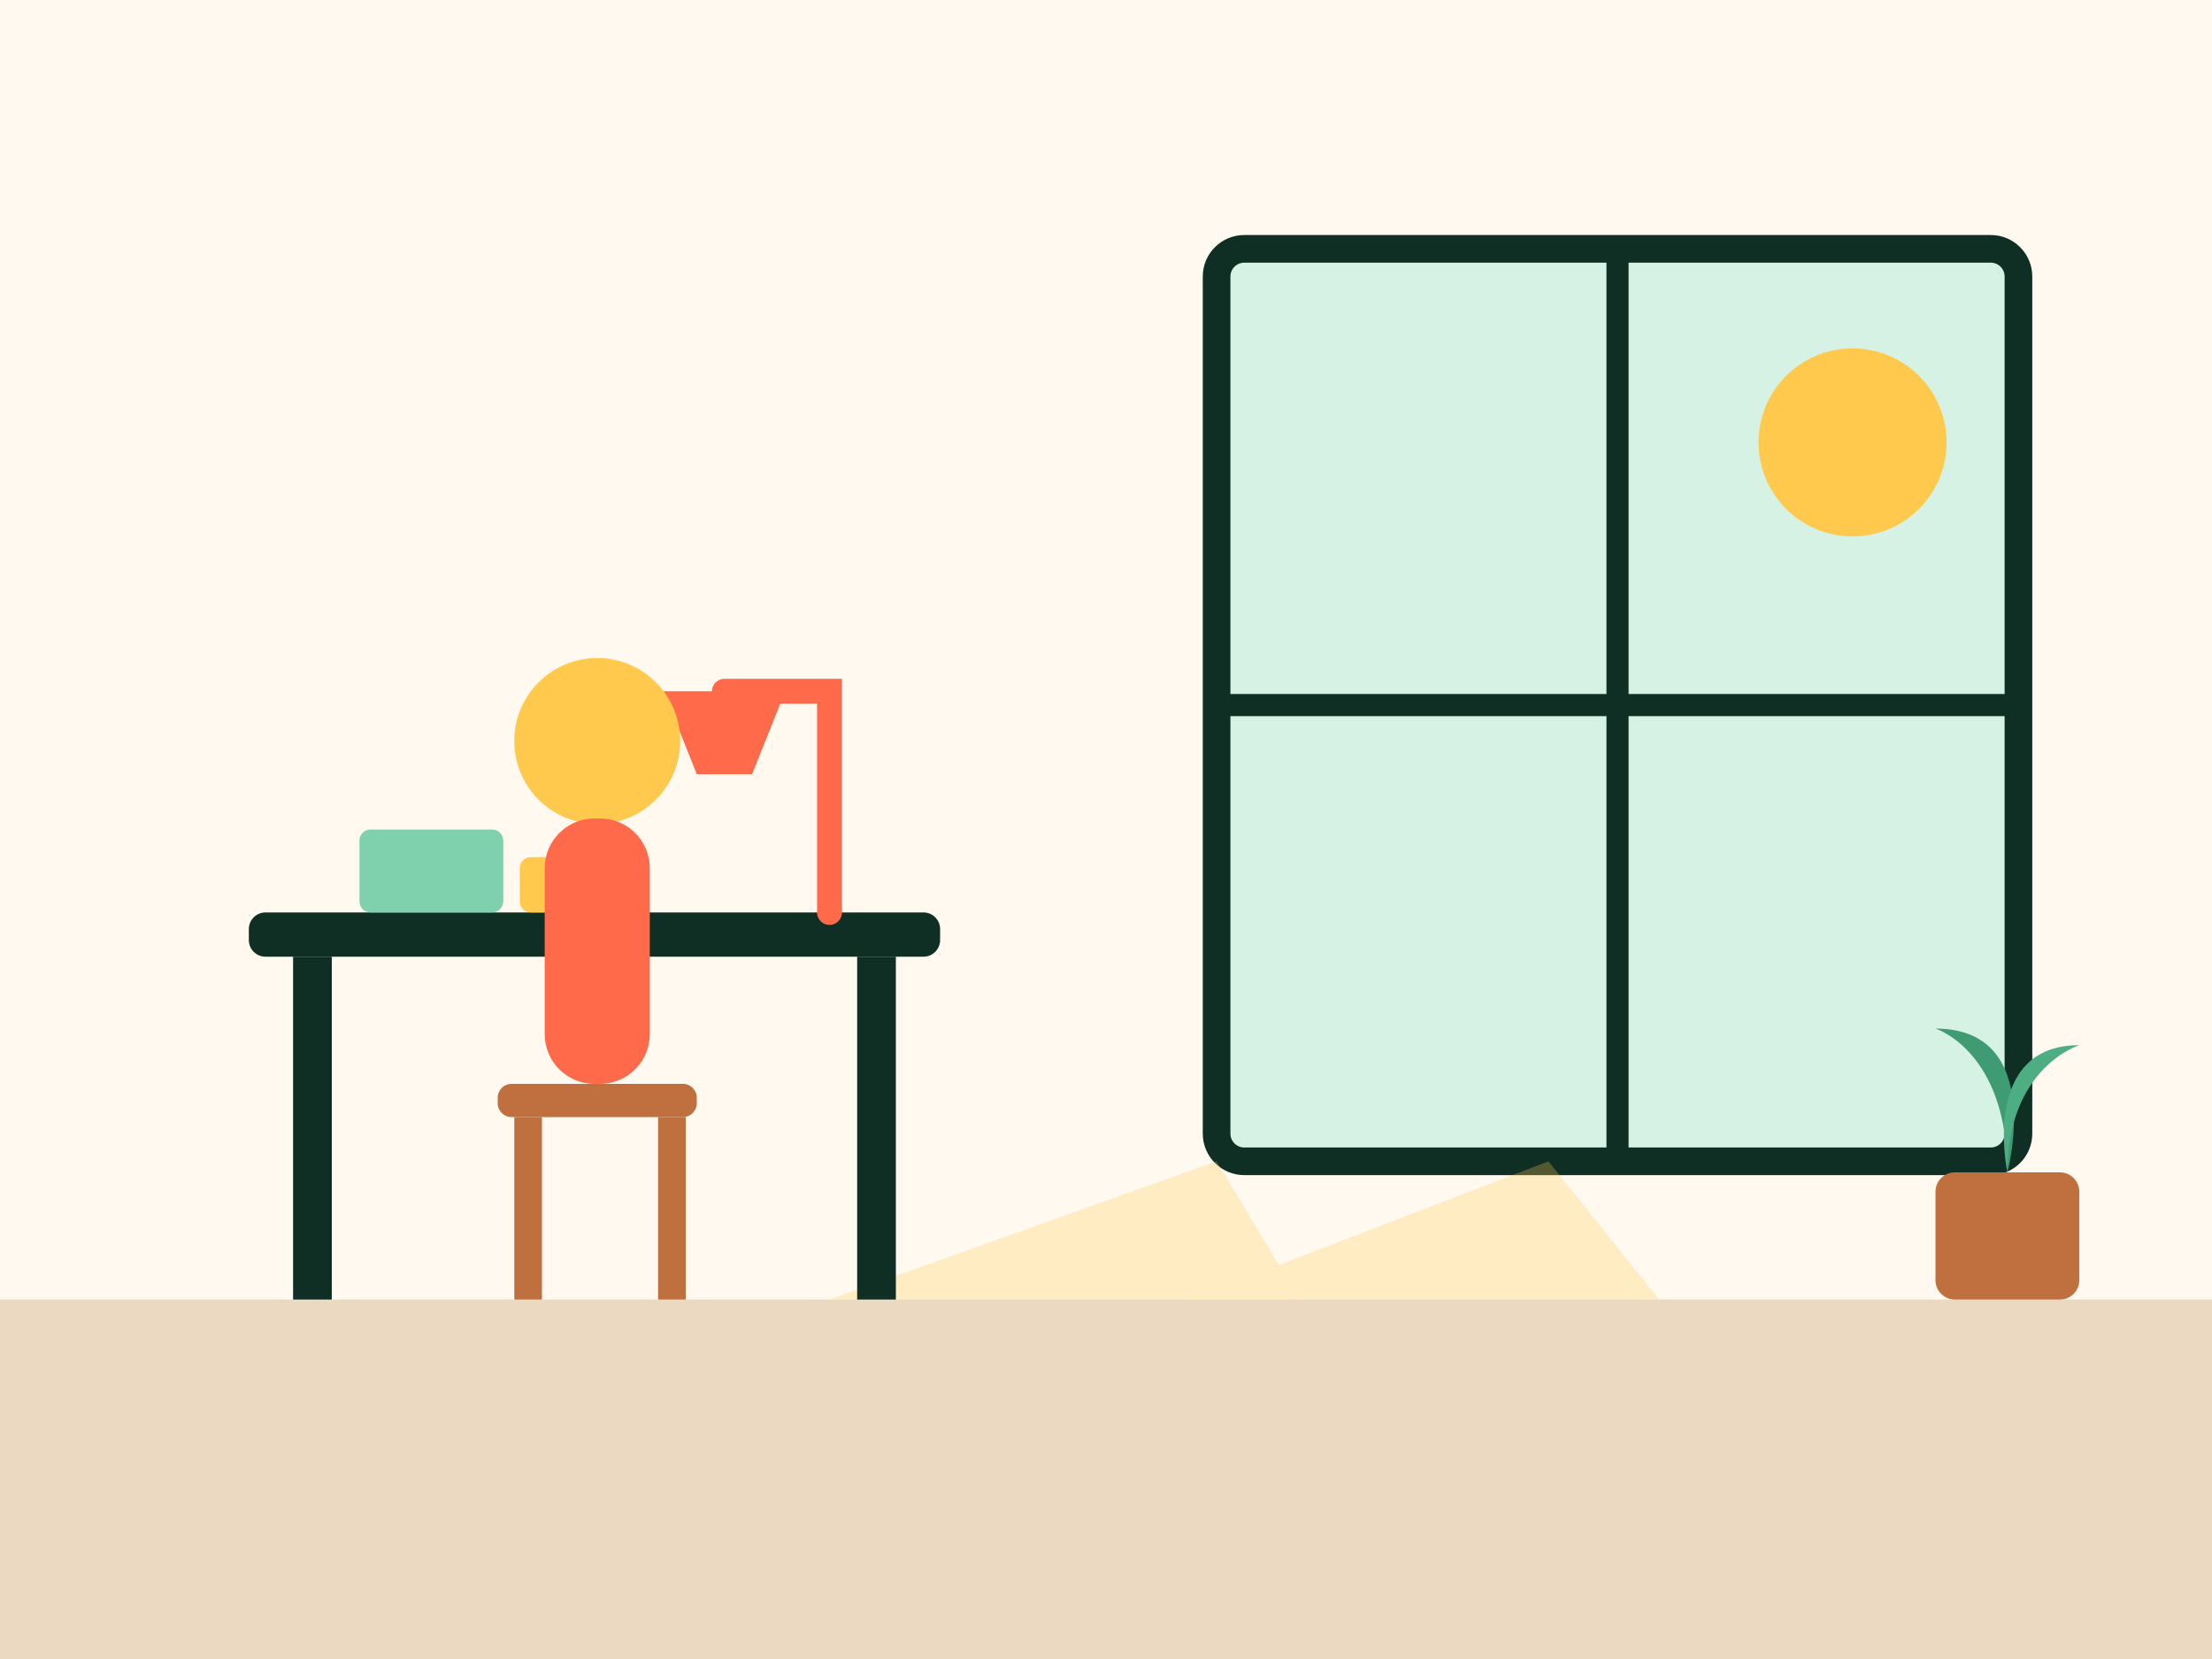
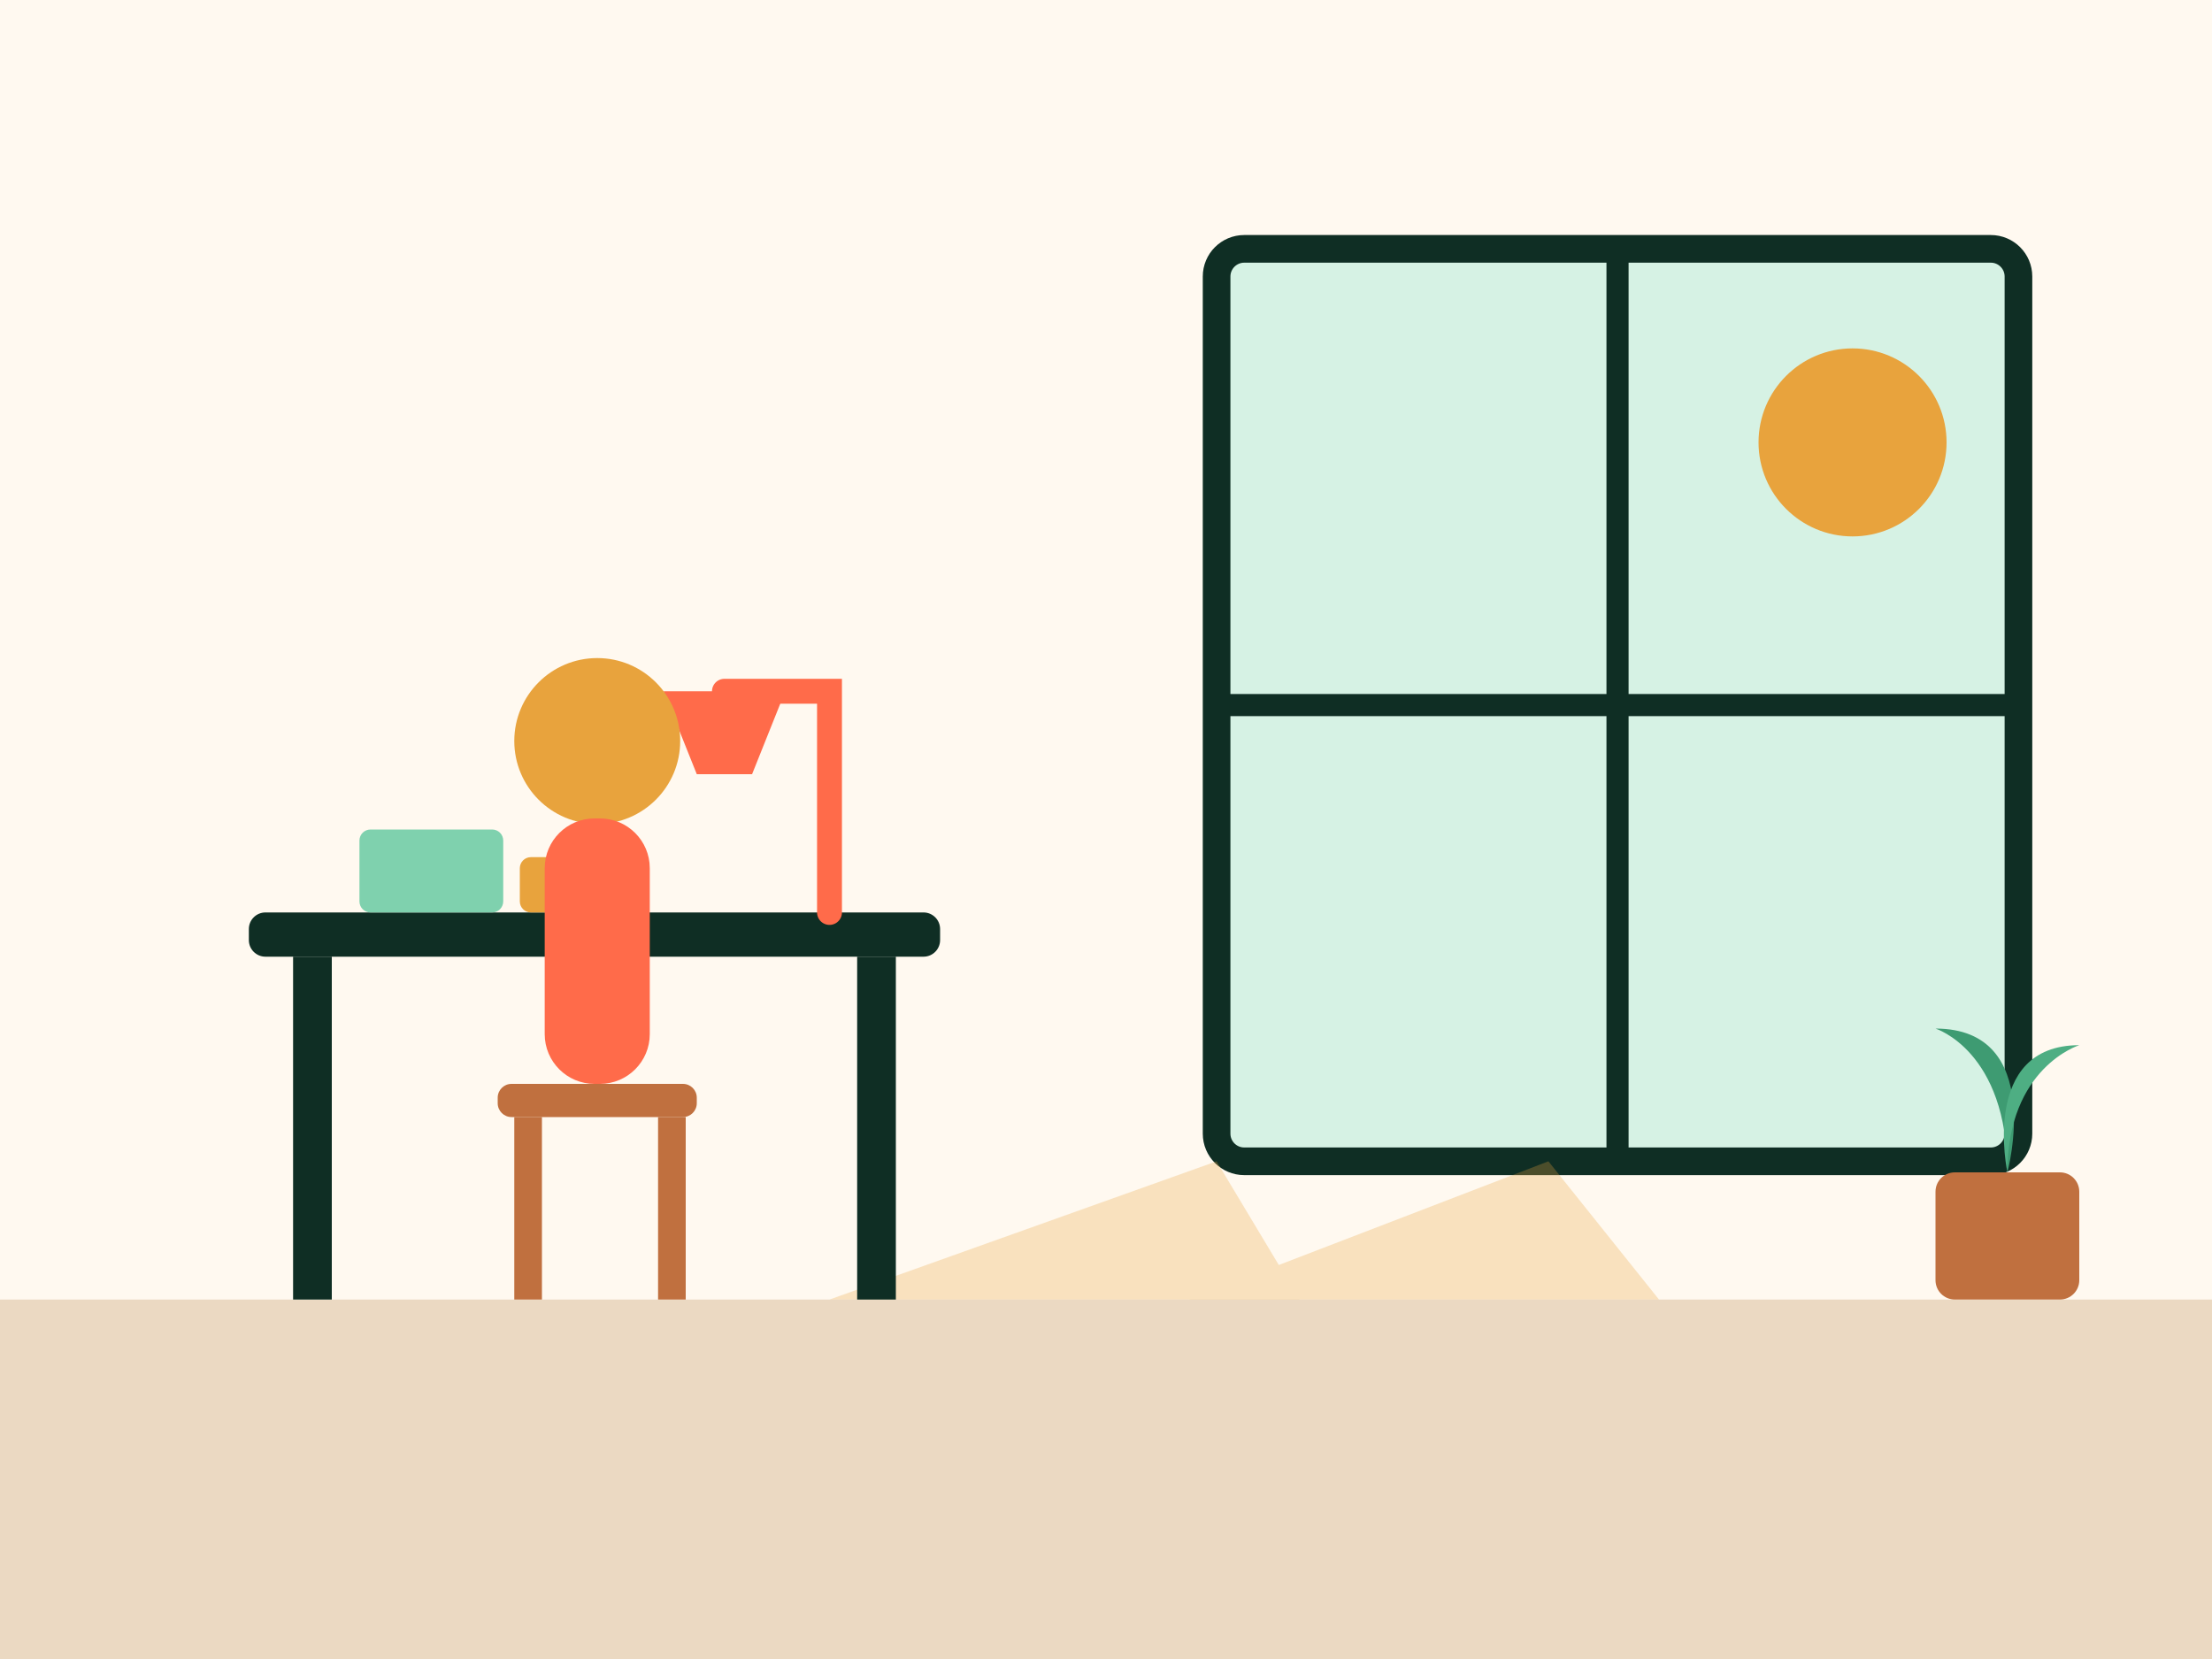
<svg xmlns="http://www.w3.org/2000/svg" viewBox="0 0 800 600">
  <rect width="800" height="600" fill="#FFF9F0" />
  <rect y="470" width="800" height="130" fill="#EBD9C2" />
  <rect x="440" y="90" width="290" height="330" rx="10" fill="#D6F2E4" stroke="#0F2E24" stroke-width="10" />
  <line x1="585" y1="90" x2="585" y2="420" stroke="#0F2E24" stroke-width="8" />
  <line x1="440" y1="255" x2="730" y2="255" stroke="#0F2E24" stroke-width="8" />
-   <circle cx="670" cy="160" r="34" fill="#FFC94D" />
-   <g fill="#FFC94D" opacity="0.28">
+   <circle cx="670" cy="160" r="34" fill="#E8A33D" />
+   <g fill="#E8A33D" opacity="0.28">
    <path d="M440 420 L300 470 L470 470 Z" />
    <path d="M560 420 L430 470 L600 470 Z" />
  </g>
  <rect x="90" y="330" width="250" height="16" rx="6" fill="#0F2E24" />
  <rect x="106" y="346" width="14" height="124" fill="#0F2E24" />
  <rect x="310" y="346" width="14" height="124" fill="#0F2E24" />
  <path d="M300 330 L300 250 L262 250" stroke="#FF6B4A" stroke-width="9" fill="none" stroke-linecap="round" />
  <path d="M240 250 L284 250 L272 280 L252 280 Z" fill="#FF6B4A" />
  <rect x="130" y="300" width="52" height="30" rx="4" fill="#7FD1AE" />
-   <rect x="188" y="310" width="44" height="20" rx="4" fill="#FFC94D" />
+   <rect x="188" y="310" width="44" height="20" rx="4" fill="#E8A33D" />
  <rect x="180" y="392" width="72" height="12" rx="5" fill="#C0703F" />
  <rect x="186" y="404" width="10" height="66" fill="#C0703F" />
  <rect x="238" y="404" width="10" height="66" fill="#C0703F" />
-   <circle cx="216" cy="268" r="30" fill="#FFC94D" />
+   <circle cx="216" cy="268" r="30" fill="#E8A33D" />
  <rect x="197" y="296" width="38" height="96" rx="18" fill="#FF6B4A" />
  <rect x="700" y="424" width="52" height="46" rx="7" fill="#C0703F" />
  <path d="M726 424 C726 380 700 372 700 372 C740 372 726 424 726 424Z" fill="#3E9B72" />
  <path d="M726 424 C726 386 752 378 752 378 C716 378 726 424 726 424Z" fill="#4EAE83" />
</svg>
